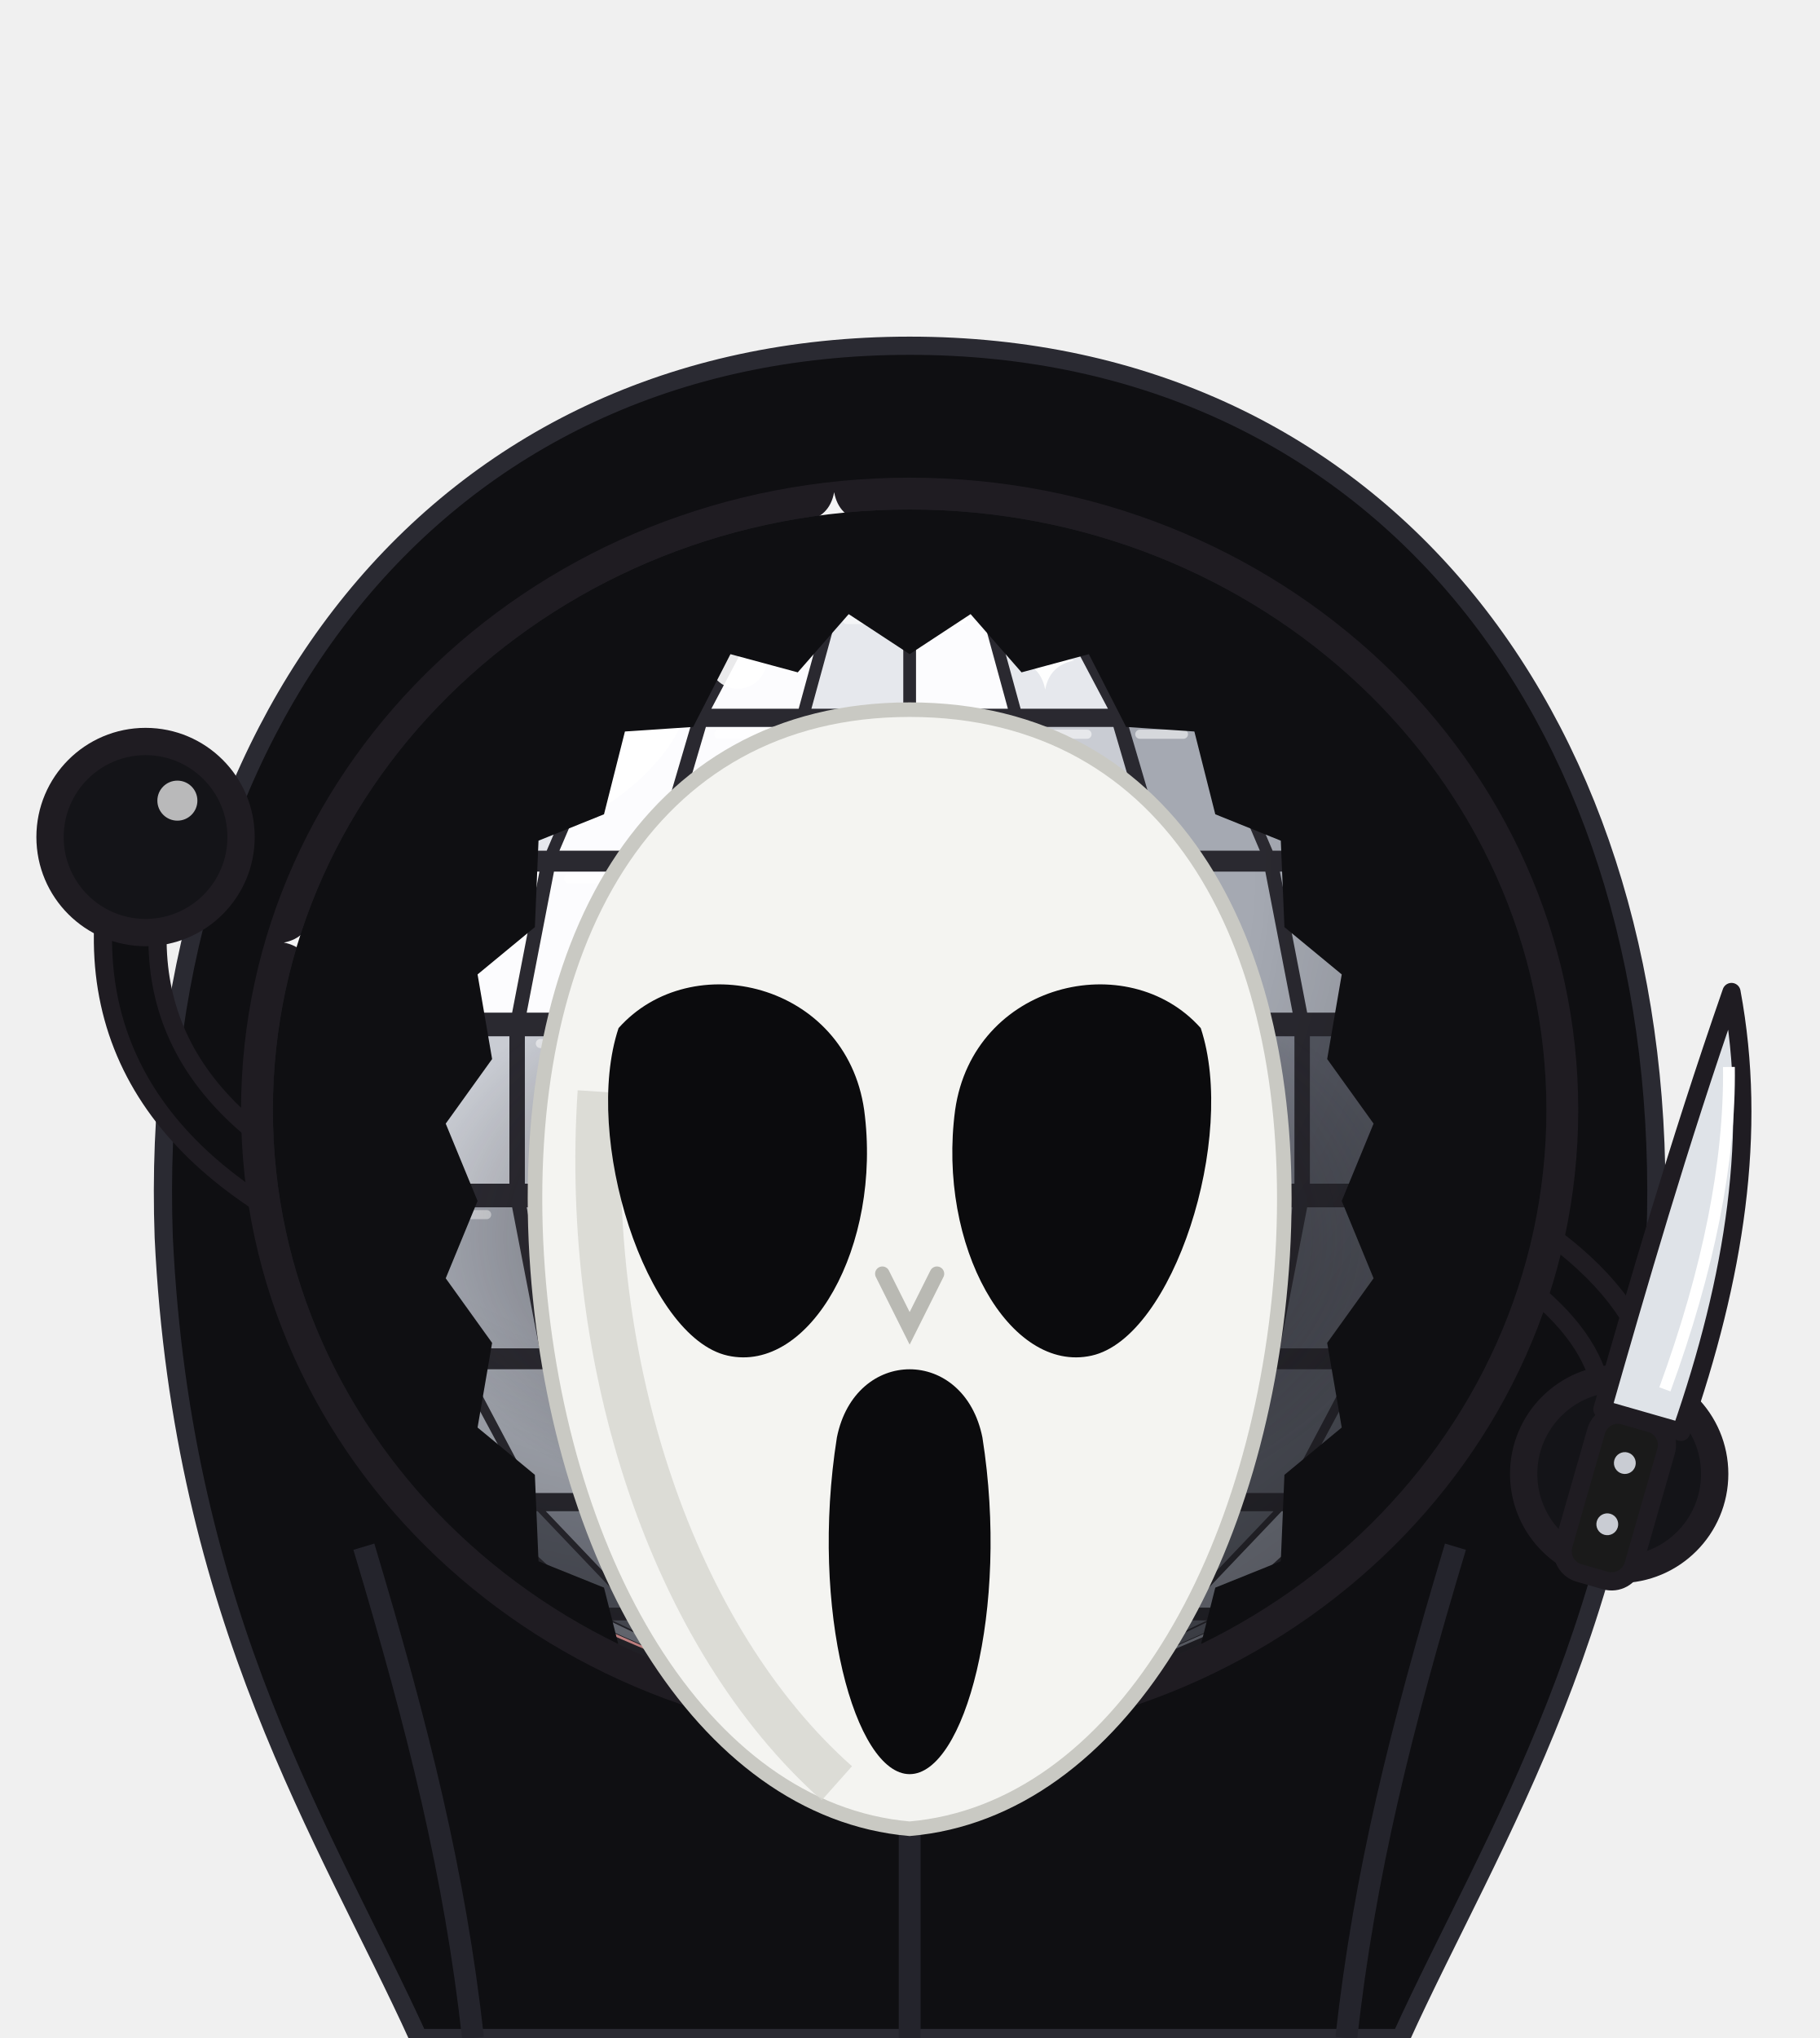
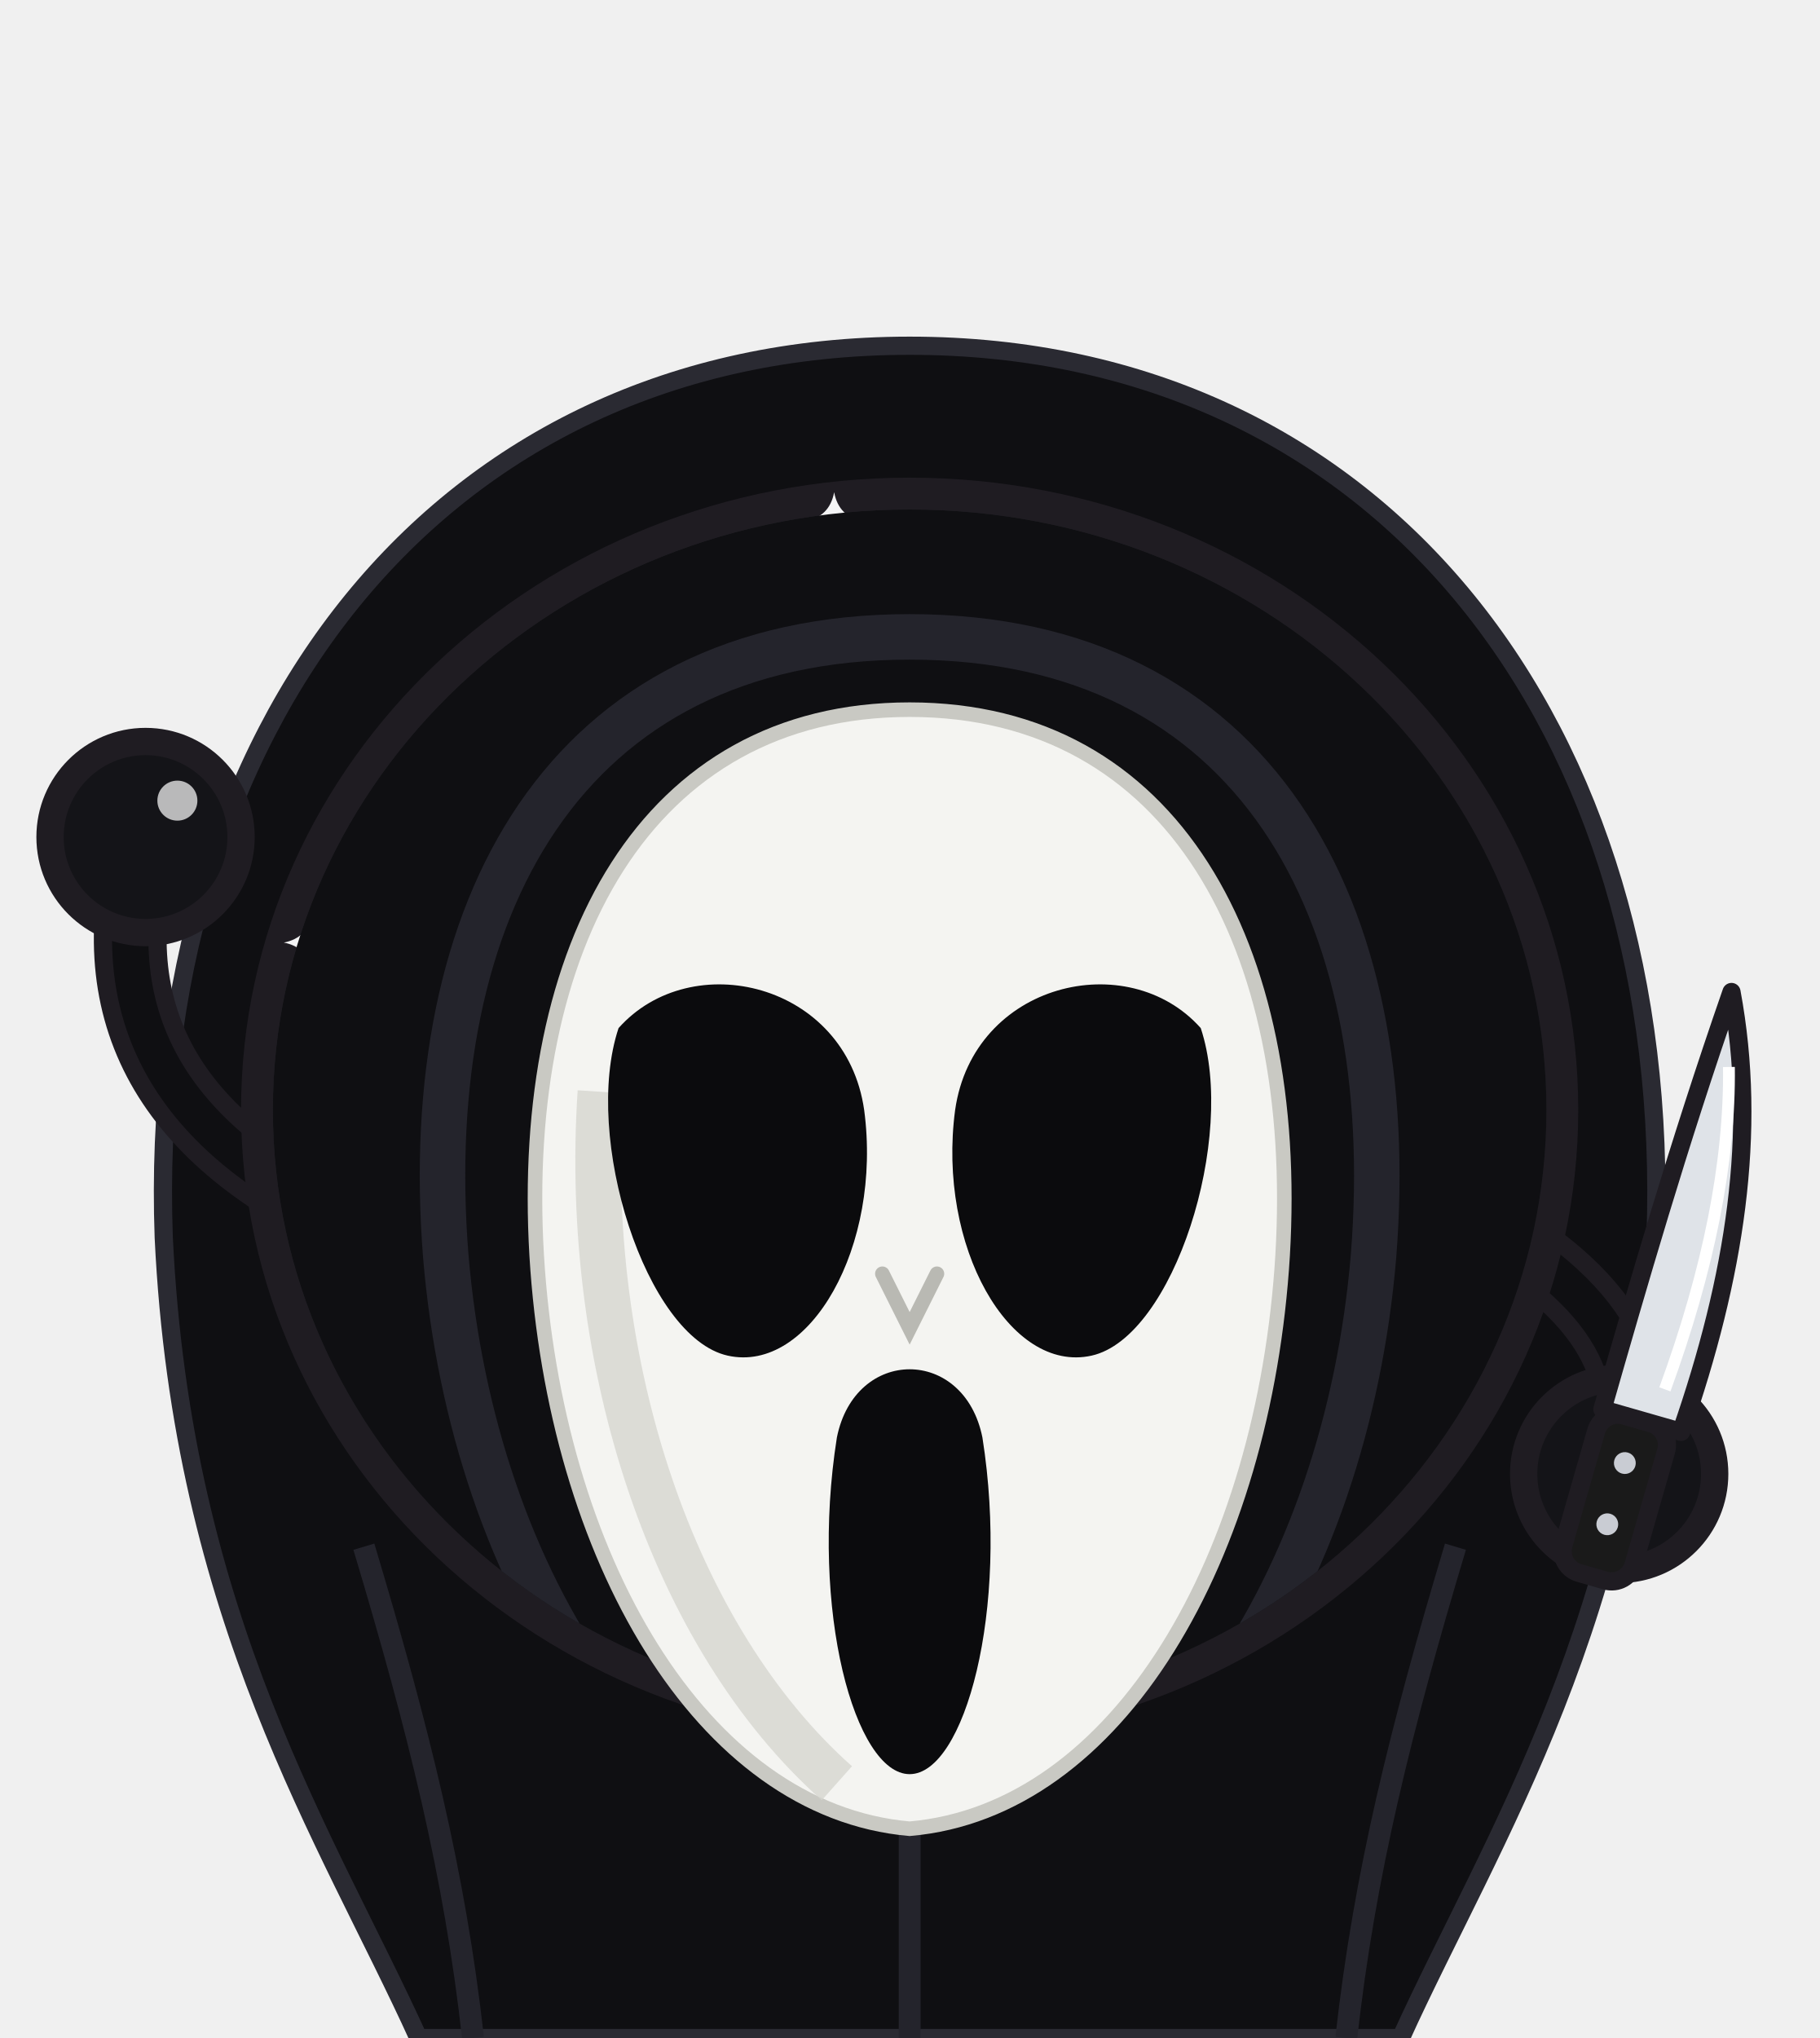
<svg xmlns="http://www.w3.org/2000/svg" viewBox="0 0 200 224" role="img" aria-label="Globinho fantasiado de máscara branca de grito e capuz preto">
  <style>*{transform-box:view-box}.espia{transform-origin:100px 190px;animation:ginga 1s ease-in-out infinite alternate}@keyframes ginga{from{transform:rotate(-8deg)}to{transform:rotate(3deg)}}.braco-esq{animation:tchau .34s ease-in-out infinite alternate}@keyframes tchau{from{transform:rotate(-26deg)}to{transform:rotate(30deg)}}@media (prefers-reduced-motion: reduce){*{animation:none!important}}</style>
  <defs>
    <clipPath id="cH8">
      <ellipse cx="100" cy="122" rx="70" ry="66" />
    </clipPath>
    <radialGradient id="sH8" cx="0.36" cy="0.3" r="0.82">
      <stop offset="0.5" stop-color="#000" stop-opacity="0" />
      <stop offset="1" stop-color="#000" stop-opacity="0.4" />
    </radialGradient>
    <radialGradient id="rH8" cx="0.5" cy="0.5" r="0.5">
      <stop offset="0" stop-color="#1F1C22" stop-opacity="0.5" />
      <stop offset="0.65" stop-color="#1F1C22" stop-opacity="0.26" />
      <stop offset="1" stop-color="#1F1C22" stop-opacity="0" />
    </radialGradient>
    <radialGradient id="iH8" cx="0.5" cy="0.35" r="0.7">
      <stop offset="0" stop-color="#3A2A30" />
      <stop offset="0.7" stop-color="#1F1C22" />
      <stop offset="1" stop-color="#120F14" />
    </radialGradient>
    <linearGradient id="tH8" x1="0" y1="0" x2="1" y2="0">
      <stop offset="0" stop-color="#7C808B" />
      <stop offset="0.35" stop-color="#FCFCFE" />
      <stop offset="1" stop-color="#A5A9B2" />
    </linearGradient>
  </defs>
  <g class="espia">
    <path d="M100,38 C152,38 184,80 182,136 C180,178 164,202 154,224 L46,224 C36,202 20,178 18,136 C16,80 48,38 100,38Z" fill="#0f0f12" stroke="#2a2a32" stroke-width="2" />
    <path d="M40,170 C46,190 50,206 52,224 M160,170 C154,190 150,206 148,224 M100,190 L100,224" stroke="#24242c" stroke-width="2.4" fill="none" />
    <g class="braco braco-esq" style="transform-origin:38px 134px">
      <path d="M38,134 Q8,120 16,92" fill="none" stroke="#1F1C22" stroke-width="8" stroke-linecap="round" />
      <path d="M38,134 Q8,120 16,92" fill="none" stroke="#0f0f12" stroke-width="4" stroke-linecap="round" />
      <circle cx="16" cy="92" r="10.5" fill="#141418" stroke="#1F1C22" stroke-width="3" />
      <circle cx="19.5" cy="88" r="2.2" fill="#fff" opacity=".7" />
    </g>
    <g class="braco braco-dir" style="transform-origin:162px 134px">
      <path d="M162,134 Q184,146 178,162" fill="none" stroke="#1F1C22" stroke-width="8" stroke-linecap="round" />
      <path d="M162,134 Q184,146 178,162" fill="none" stroke="#0f0f12" stroke-width="4" stroke-linecap="round" />
      <circle cx="178" cy="162" r="10.5" fill="#141418" stroke="#1F1C22" stroke-width="3" />
      <circle cx="181.5" cy="158" r="2.2" fill="#fff" opacity=".7" />
    </g>
    <g class="corpo">
      <ellipse cx="100" cy="122" rx="73.5" ry="69.5" fill="#1F1C22" />
      <g class="facetas" clip-path="url(#cH8)">
        <ellipse cx="100" cy="122" rx="70" ry="66" fill="#2A2930" />
        <path d="M98.6,56.2 L98.6,56.2 L82.1,58.5 L81.7,58.5Z" fill="#E6E8ED" />
        <path d="M98.7,56.2 L98.7,56.2 L83.4,58.5 L82.2,58.5Z" fill="#E6E8ED" />
        <path d="M98.8,56.2 L98.8,56.2 L85.6,58.5 L83.6,58.5Z" fill="#E6E8ED" />
        <path d="M99.0,56.2 L99.0,56.2 L88.5,58.5 L85.8,58.5Z" fill="#C9CCD3" />
        <path d="M99.3,56.2 L99.3,56.2 L91.9,58.5 L88.7,58.5Z" fill="#C9CCD3" />
        <path d="M99.5,56.2 L99.5,56.2 L95.8,58.5 L92.2,58.5Z" fill="#E6E8ED" />
        <path d="M99.8,56.2 L99.8,56.2 L99.8,58.5 L96.1,58.5Z" fill="#E6E8ED" />
        <path d="M100.2,56.2 L100.2,56.2 L103.9,58.5 L100.2,58.5Z" fill="#C9CCD3" />
        <path d="M100.5,56.2 L100.5,56.2 L107.8,58.5 L104.2,58.5Z" fill="#E6E8ED" />
        <path d="M100.7,56.2 L100.7,56.2 L111.3,58.5 L108.1,58.5Z" fill="#C9CCD3" />
        <path d="M101.0,56.2 L101.0,56.2 L114.2,58.5 L111.5,58.5Z" fill="#A5A9B2" />
        <path d="M101.2,56.2 L101.2,56.2 L116.4,58.5 L114.4,58.5Z" fill="#C9CCD3" />
        <path d="M101.3,56.2 L101.3,56.2 L117.8,58.5 L116.6,58.5Z" fill="#C9CCD3" />
        <path d="M101.4,56.2 L101.4,56.2 L118.3,58.5 L117.9,58.5Z" fill="#C9CCD3" />
        <path d="M79.1,59.2 L79.5,59.2 L64.3,65.9 L63.5,65.9Z" fill="#E6E8ED" />
        <path d="M79.7,59.2 L80.9,59.2 L66.9,65.9 L64.5,65.9Z" fill="#FCFCFE" />
        <path d="M81.3,59.2 L83.3,59.2 L71.2,65.9 L67.3,65.9Z" fill="#FCFCFE" />
        <path d="M83.9,59.2 L86.6,59.2 L76.9,65.9 L71.7,65.9Z" fill="#E6E8ED" />
        <path d="M87.3,59.2 L90.5,59.2 L83.7,65.9 L77.6,65.9Z" fill="#FCFCFE" />
        <path d="M91.3,59.2 L94.9,59.2 L91.4,65.9 L84.6,65.9Z" fill="#E6E8ED" />
        <path d="M95.8,59.2 L99.6,59.2 L99.6,65.9 L92.3,65.9Z" fill="#E6E8ED" />
        <path d="M100.4,59.2 L104.2,59.2 L107.7,65.9 L100.4,65.9Z" fill="#F4A3A3" />
        <path d="M105.1,59.2 L108.7,59.2 L115.4,65.9 L108.6,65.9Z" fill="#C9CCD3" />
        <path d="M109.5,59.2 L112.7,59.2 L122.4,65.9 L116.3,65.9Z" fill="#F4A3A3" />
        <path d="M113.4,59.2 L116.1,59.2 L128.3,65.9 L123.1,65.9Z" fill="#C9CCD3" />
        <path d="M116.7,59.2 L118.7,59.2 L132.7,65.9 L128.8,65.9Z" fill="#C9CCD3" />
        <path d="M119.1,59.2 L120.3,59.2 L135.5,65.9 L133.1,65.9Z" fill="#C9CCD3" />
        <path d="M120.5,59.2 L120.9,59.2 L136.5,65.9 L135.7,65.9Z" fill="#7C808B" />
        <path d="M61.2,67.3 L62.0,67.3 L49.4,77.9 L48.2,77.9Z" fill="#FCFCFE" />
        <path d="M62.3,67.3 L64.7,67.3 L53.1,77.9 L49.7,77.9Z" fill="#E6E8ED" />
        <path d="M65.3,67.3 L69.2,67.3 L59.1,77.9 L53.7,77.9Z" fill="#FCFCFE" />
        <path d="M70.1,67.3 L75.2,67.3 L67.2,77.9 L60.0,77.9Z" fill="#E6E8ED" />
        <path d="M76.3,67.3 L82.5,67.3 L76.9,77.9 L68.3,77.9Z" fill="#E6E8ED" />
        <path d="M83.8,67.3 L90.7,67.3 L87.8,77.9 L78.2,77.9Z" fill="#FCFCFE" />
        <path d="M92.1,67.3 L99.3,67.3 L99.3,77.9 L89.2,77.9Z" fill="#E6E8ED" />
        <path d="M100.7,67.3 L107.9,67.3 L110.8,77.9 L100.7,77.9Z" fill="#FCFCFE" />
        <path d="M109.3,67.3 L116.2,67.3 L121.8,77.9 L112.2,77.9Z" fill="#E6E8ED" />
        <path d="M117.5,67.3 L123.7,67.3 L131.7,77.9 L123.1,77.9Z" fill="#F4A3A3" />
        <path d="M124.8,67.3 L129.9,67.3 L140.0,77.9 L132.8,77.9Z" fill="#C9CCD3" />
        <path d="M130.8,67.3 L134.7,67.3 L146.3,77.9 L140.9,77.9Z" fill="#7C808B" />
        <path d="M135.3,67.3 L137.7,67.3 L150.3,77.9 L146.9,77.9Z" fill="#7C808B" />
        <path d="M138.0,67.3 L138.8,67.3 L151.8,77.9 L150.6,77.9Z" fill="#555862" />
        <path d="M46.4,79.9 L47.6,79.9 L38.6,93.5 L37.2,93.5Z" fill="#E6E8ED" />
        <path d="M48.0,79.9 L51.4,79.9 L43.0,93.5 L39.0,93.5Z" fill="#FCFCFE" />
        <path d="M52.1,79.9 L57.6,79.9 L50.3,93.5 L43.8,93.5Z" fill="#FCFCFE" />
        <path d="M58.7,79.9 L65.9,79.9 L60.1,93.5 L51.5,93.5Z" fill="#E6E8ED" />
        <path d="M67.3,79.9 L75.9,79.9 L71.9,93.5 L61.5,93.5Z" fill="#FCFCFE" />
        <path d="M77.6,79.9 L87.2,79.9 L85.1,93.5 L73.6,93.5Z" fill="#FCFCFE" />
        <path d="M89.0,79.9 L99.1,79.9 L99.1,93.5 L86.9,93.5Z" fill="#FCFCFE" />
        <path d="M100.9,79.9 L111.0,79.9 L113.1,93.5 L100.9,93.5Z" fill="#C9CCD3" />
        <path d="M112.8,79.9 L122.4,79.9 L126.4,93.5 L114.9,93.5Z" fill="#C9CCD3" />
        <path d="M124.1,79.9 L132.7,79.9 L138.5,93.5 L128.1,93.5Z" fill="#A5A9B2" />
        <path d="M134.1,79.9 L141.3,79.9 L148.5,93.5 L139.9,93.5Z" fill="#A5A9B2" />
        <path d="M142.4,79.9 L147.9,79.9 L156.2,93.5 L149.7,93.5Z" fill="#A5A9B2" />
        <path d="M148.6,79.9 L152.0,79.9 L161.0,93.5 L157.0,93.5Z" fill="#7C808B" />
        <path d="M152.4,79.9 L153.6,79.9 L162.8,93.5 L161.4,93.5Z" fill="#555862" />
        <path d="M36.0,95.8 L37.4,95.8 L32.7,111.3 L31.2,111.3Z" fill="#F4A3A3" />
        <path d="M37.9,95.8 L41.9,95.8 L37.6,111.3 L33.2,111.3Z" fill="#FCFCFE" />
        <path d="M42.8,95.8 L49.4,95.8 L45.6,111.3 L38.5,111.3Z" fill="#E6E8ED" />
        <path d="M50.6,95.8 L59.3,95.8 L56.3,111.3 L46.9,111.3Z" fill="#FCFCFE" />
        <path d="M60.9,95.8 L71.3,95.8 L69.2,111.3 L57.9,111.3Z" fill="#FCFCFE" />
        <path d="M73.2,95.8 L84.8,95.8 L83.7,111.3 L71.1,111.3Z" fill="#E6E8ED" />
        <path d="M86.8,95.8 L99.0,95.8 L99.0,111.3 L85.7,111.3Z" fill="#FCFCFE" />
        <path d="M101.0,95.8 L113.2,95.8 L114.3,111.3 L101.0,111.3Z" fill="#E6E8ED" />
        <path d="M115.2,95.8 L126.8,95.8 L128.9,111.3 L116.3,111.3Z" fill="#C9CCD3" />
        <path d="M128.7,95.8 L139.1,95.8 L142.1,111.3 L130.8,111.3Z" fill="#A5A9B2" />
        <path d="M140.7,95.8 L149.4,95.8 L153.1,111.3 L143.7,111.3Z" fill="#A5A9B2" />
        <path d="M150.6,95.8 L157.2,95.8 L161.5,111.3 L154.4,111.3Z" fill="#7C808B" />
        <path d="M158.1,95.8 L162.1,95.8 L166.8,111.3 L162.4,111.3Z" fill="#7C808B" />
        <path d="M162.6,95.8 L164.0,95.8 L168.8,111.3 L167.3,111.3Z" fill="#7C808B" />
        <path d="M30.8,113.9 L32.3,113.9 L32.3,130.1 L30.8,130.1Z" fill="#A5A9B2" />
        <path d="M32.8,113.9 L37.2,113.9 L37.2,130.1 L32.8,130.1Z" fill="#E6E8ED" />
        <path d="M38.2,113.9 L45.3,113.9 L45.3,130.1 L38.2,130.1Z" fill="#E6E8ED" />
        <path d="M46.6,113.9 L56.0,113.9 L56.0,130.1 L46.6,130.1Z" fill="#C9CCD3" />
        <path d="M57.7,113.9 L69.0,113.9 L69.0,130.1 L57.7,130.1Z" fill="#C9CCD3" />
        <path d="M71.0,113.9 L83.6,113.9 L83.6,130.1 L71.0,130.1Z" fill="#E6E8ED" />
        <path d="M85.7,113.9 L98.9,113.9 L98.9,130.1 L85.7,130.1Z" fill="#E6E8ED" />
        <path d="M101.1,113.9 L114.3,113.9 L114.3,130.1 L101.1,130.1Z" fill="#C9CCD3" />
        <path d="M116.4,113.9 L129.0,113.9 L129.0,130.1 L116.4,130.1Z" fill="#C9CCD3" />
        <path d="M131.0,113.9 L142.3,113.9 L142.3,130.1 L131.0,130.1Z" fill="#7C808B" />
        <path d="M144.0,113.9 L153.4,113.9 L153.4,130.1 L144.0,130.1Z" fill="#555862" />
        <path d="M154.7,113.9 L161.8,113.9 L161.8,130.1 L154.7,130.1Z" fill="#555862" />
        <path d="M162.8,113.9 L167.2,113.9 L167.2,130.1 L162.8,130.1Z" fill="#555862" />
        <path d="M167.7,113.9 L169.2,113.9 L169.2,130.1 L167.7,130.1Z" fill="#555862" />
        <path d="M31.2,132.7 L32.7,132.7 L37.4,148.2 L36.0,148.2Z" fill="#A5A9B2" />
        <path d="M33.2,132.7 L37.6,132.7 L41.9,148.2 L37.9,148.2Z" fill="#F4A3A3" />
        <path d="M38.5,132.7 L45.6,132.7 L49.4,148.2 L42.8,148.2Z" fill="#C9CCD3" />
        <path d="M46.9,132.7 L56.3,132.7 L59.3,148.2 L50.6,148.2Z" fill="#A5A9B2" />
        <path d="M57.9,132.7 L69.2,132.7 L71.3,148.2 L60.9,148.2Z" fill="#C9CCD3" />
        <path d="M71.1,132.7 L83.7,132.7 L84.8,148.2 L73.2,148.2Z" fill="#A5A9B2" />
        <path d="M85.7,132.7 L99.0,132.7 L99.0,148.2 L86.8,148.2Z" fill="#C9CCD3" />
        <path d="M101.0,132.7 L114.3,132.7 L113.2,148.2 L101.0,148.2Z" fill="#7C808B" />
        <path d="M116.3,132.7 L128.9,132.7 L126.8,148.2 L115.2,148.2Z" fill="#A5A9B2" />
        <path d="M130.8,132.7 L142.1,132.7 L139.1,148.2 L128.7,148.2Z" fill="#555862" />
        <path d="M143.7,132.7 L153.1,132.7 L149.4,148.2 L140.7,148.2Z" fill="#555862" />
        <path d="M154.4,132.7 L161.5,132.7 L157.2,148.2 L150.6,148.2Z" fill="#555862" />
        <path d="M162.4,132.7 L166.8,132.7 L162.1,148.2 L158.1,148.2Z" fill="#555862" />
        <path d="M167.3,132.7 L168.8,132.7 L164.0,148.2 L162.6,148.2Z" fill="#7C808B" />
        <path d="M37.2,150.5 L38.6,150.5 L47.6,164.1 L46.4,164.1Z" fill="#7C808B" />
        <path d="M39.0,150.5 L43.0,150.5 L51.4,164.1 L48.0,164.1Z" fill="#A5A9B2" />
        <path d="M43.8,150.5 L50.3,150.5 L57.6,164.1 L52.1,164.1Z" fill="#A5A9B2" />
        <path d="M51.5,150.5 L60.1,150.5 L65.9,164.1 L58.7,164.1Z" fill="#A5A9B2" />
        <path d="M61.5,150.5 L71.9,150.5 L75.9,164.1 L67.3,164.1Z" fill="#7C808B" />
        <path d="M73.6,150.5 L85.1,150.5 L87.2,164.1 L77.6,164.1Z" fill="#7C808B" />
        <path d="M86.9,150.5 L99.1,150.5 L99.1,164.1 L89.0,164.1Z" fill="#7C808B" />
        <path d="M100.9,150.5 L113.1,150.5 L111.0,164.1 L100.9,164.1Z" fill="#7C808B" />
        <path d="M114.9,150.5 L126.4,150.5 L122.4,164.1 L112.8,164.1Z" fill="#555862" />
        <path d="M128.1,150.5 L138.5,150.5 L132.7,164.1 L124.1,164.1Z" fill="#7C808B" />
        <path d="M139.9,150.5 L148.5,150.5 L141.3,164.1 L134.1,164.1Z" fill="#555862" />
        <path d="M149.7,150.5 L156.2,150.5 L147.9,164.1 L142.4,164.1Z" fill="#555862" />
        <path d="M157.0,150.5 L161.0,150.5 L152.0,164.1 L148.6,164.1Z" fill="#7C808B" />
        <path d="M161.4,150.5 L162.8,150.5 L153.6,164.1 L152.4,164.1Z" fill="#7C808B" />
        <path d="M48.2,166.1 L49.4,166.1 L62.0,176.7 L61.2,176.7Z" fill="#555862" />
        <path d="M49.7,166.1 L53.1,166.1 L64.7,176.7 L62.3,176.7Z" fill="#555862" />
        <path d="M53.7,166.1 L59.1,166.1 L69.2,176.7 L65.3,176.7Z" fill="#555862" />
        <path d="M60.0,166.1 L67.2,166.1 L75.2,176.7 L70.1,176.7Z" fill="#7C808B" />
        <path d="M68.3,166.1 L76.9,166.1 L82.5,176.7 L76.3,176.7Z" fill="#7C808B" />
        <path d="M78.2,166.1 L87.8,166.1 L90.7,176.7 L83.8,176.7Z" fill="#7C808B" />
        <path d="M89.2,166.1 L99.3,166.1 L99.3,176.7 L92.1,176.7Z" fill="#7C808B" />
        <path d="M100.7,166.1 L110.8,166.1 L107.9,176.7 L100.7,176.7Z" fill="#7C808B" />
        <path d="M112.2,166.1 L121.8,166.1 L116.2,176.7 L109.3,176.7Z" fill="#555862" />
        <path d="M123.1,166.1 L131.7,166.1 L123.7,176.7 L117.5,176.7Z" fill="#555862" />
        <path d="M132.8,166.1 L140.0,166.1 L129.9,176.7 L124.8,176.7Z" fill="#555862" />
        <path d="M140.9,166.1 L146.3,166.1 L134.7,176.7 L130.8,176.7Z" fill="#7C808B" />
        <path d="M146.9,166.1 L150.3,166.1 L137.7,176.7 L135.3,176.7Z" fill="#7C808B" />
        <path d="M150.6,166.1 L151.8,166.1 L138.8,176.7 L138.0,176.7Z" fill="#7C808B" />
        <path d="M63.5,178.1 L64.3,178.1 L79.5,184.8 L79.1,184.8Z" fill="#F4A3A3" />
        <path d="M64.5,178.1 L66.9,178.1 L80.9,184.8 L79.7,184.8Z" fill="#7C808B" />
        <path d="M67.3,178.1 L71.2,178.1 L83.3,184.8 L81.3,184.8Z" fill="#555862" />
        <path d="M71.7,178.1 L76.9,178.1 L86.6,184.8 L83.9,184.8Z" fill="#7C808B" />
        <path d="M77.6,178.1 L83.7,178.1 L90.5,184.8 L87.3,184.8Z" fill="#7C808B" />
        <path d="M84.6,178.1 L91.4,178.1 L94.9,184.8 L91.3,184.8Z" fill="#555862" />
        <path d="M92.3,178.1 L99.6,178.1 L99.6,184.8 L95.8,184.8Z" fill="#F4A3A3" />
        <path d="M100.4,178.1 L107.7,178.1 L104.2,184.8 L100.4,184.8Z" fill="#555862" />
        <path d="M108.6,178.1 L115.4,178.1 L108.7,184.8 L105.1,184.8Z" fill="#555862" />
        <path d="M116.3,178.1 L122.4,178.1 L112.7,184.8 L109.5,184.8Z" fill="#7C808B" />
        <path d="M123.1,178.1 L128.3,178.1 L116.1,184.8 L113.4,184.8Z" fill="#7C808B" />
        <path d="M128.8,178.1 L132.7,178.1 L118.7,184.8 L116.7,184.8Z" fill="#555862" />
        <path d="M133.1,178.1 L135.5,178.1 L120.3,184.8 L119.1,184.8Z" fill="#555862" />
        <path d="M135.7,178.1 L136.5,178.1 L120.9,184.8 L120.5,184.8Z" fill="#7C808B" />
        <path d="M81.7,185.5 L82.1,185.5 L98.6,187.8 L98.6,187.8Z" fill="#555862" />
        <path d="M82.2,185.5 L83.4,185.5 L98.7,187.8 L98.7,187.8Z" fill="#7C808B" />
        <path d="M83.6,185.5 L85.6,185.5 L98.8,187.8 L98.8,187.8Z" fill="#555862" />
        <path d="M85.8,185.5 L88.5,185.5 L99.0,187.8 L99.0,187.8Z" fill="#7C808B" />
        <path d="M88.7,185.5 L91.9,185.5 L99.3,187.8 L99.3,187.8Z" fill="#7C808B" />
        <path d="M92.2,185.5 L95.8,185.5 L99.5,187.8 L99.5,187.8Z" fill="#555862" />
        <path d="M96.1,185.5 L99.8,185.5 L99.8,187.8 L99.8,187.8Z" fill="#555862" />
        <path d="M100.2,185.5 L103.9,185.5 L100.2,187.8 L100.2,187.8Z" fill="#7C808B" />
        <path d="M104.2,185.5 L107.8,185.5 L100.5,187.8 L100.5,187.8Z" fill="#555862" />
        <path d="M108.1,185.5 L111.3,185.5 L100.7,187.8 L100.7,187.8Z" fill="#555862" />
        <path d="M111.5,185.5 L114.2,185.5 L101.0,187.8 L101.0,187.8Z" fill="#7C808B" />
        <path d="M114.4,185.5 L116.4,185.5 L101.2,187.8 L101.2,187.8Z" fill="#7C808B" />
        <path d="M116.6,185.5 L117.8,185.5 L101.3,187.8 L101.3,187.8Z" fill="#555862" />
        <path d="M117.9,185.5 L118.3,185.5 L101.4,187.8 L101.4,187.8Z" fill="#555862" />
        <path d="M98.6,57.0 L98.6,57.0 M98.7,57.0 L98.7,57.0 M98.8,57.0 L98.8,57.0 M99.0,57.0 L99.0,57.0 M99.3,57.0 L99.3,57.0 M99.5,57.0 L99.5,57.0 M99.8,57.0 L99.8,57.0 M100.2,57.0 L100.2,57.0 M100.5,57.0 L100.5,57.0 M100.7,57.0 L100.7,57.0 M101.0,57.0 L101.0,57.0 M101.2,57.0 L101.2,57.0 M101.3,57.0 L101.3,57.0 M101.4,57.0 L101.4,57.0 M79.1,60.0 L79.4,60.0 M79.9,60.0 L80.6,60.0 M81.6,60.0 L82.7,60.0 M84.3,60.0 L85.8,60.0 M87.8,60.0 L89.5,60.0 M91.9,60.0 L93.8,60.0 M96.3,60.0 L98.4,60.0 M105.6,60.0 L107.6,60.0 M113.8,60.0 L115.3,60.0 M117.0,60.0 L118.1,60.0 M61.3,68.1 L61.8,68.1 M62.7,68.1 L64.0,68.1 M65.9,68.1 L68.0,68.1 M70.9,68.1 L73.7,68.1 M77.3,68.1 L80.7,68.1 M84.8,68.1 L88.6,68.1 M93.1,68.1 L97.1,68.1 M101.8,68.1 L105.8,68.1 M110.4,68.1 L114.1,68.1 M125.5,68.1 L128.4,68.1 M46.6,80.7 L47.2,80.7 M48.5,80.7 L50.3,80.7 M53.0,80.7 L55.9,80.7 M59.8,80.7 L63.7,80.7 M68.6,80.7 L73.4,80.7 M79.0,80.7 L84.3,80.7 M90.5,80.7 L96.1,80.7 M102.4,80.7 L108.0,80.7 M114.2,80.7 L119.5,80.7 M125.3,80.7 L130.1,80.7 M38.5,96.6 L40.7,96.6 M43.8,96.6 L47.4,96.6 M51.9,96.6 L56.7,96.6 M62.5,96.6 L68.2,96.6 M74.9,96.6 L81.3,96.6 M88.6,96.6 L95.3,96.6 M102.9,96.6 L109.6,96.6 M117.0,96.6 L123.3,96.6 M31.1,114.7 L31.9,114.7 M33.5,114.7 L35.9,114.7 M39.2,114.7 L43.1,114.7 M48.0,114.7 L53.2,114.7 M59.4,114.7 L65.6,114.7 M72.9,114.7 L79.8,114.7 M87.7,114.7 L94.9,114.7 M103.1,114.7 L110.4,114.7 M39.5,133.5 L43.5,133.5 M48.3,133.5 L53.5,133.5 M59.6,133.5 L65.8,133.5 M73.0,133.5 L79.9,133.5" fill="none" stroke="#fff" stroke-width="1" stroke-linecap="round" opacity="0.55" />
      </g>
      <ellipse cx="100" cy="122" rx="70" ry="66" fill="url(#sH8)" />
      <path d="M143.4,74.48 A67,63 0 0 1 161.6,148.4" fill="none" stroke="#F6E7DA" stroke-width="2.4" stroke-linecap="round" opacity="0.55" />
      <ellipse class="reflexo" cx="65.0" cy="82.4" rx="12.6" ry="5.94" fill="#fff" opacity="0.92" transform="rotate(-38 65.0 82.4)" />
      <circle cx="81.1" cy="72.5" r="3.2" fill="#fff" opacity="0.9" />
      <g class="cintilas">
        <path class="cintila" d="M91.7,54.1 Q92.2,56.8 94.9,57.3 Q92.2,57.8 91.7,60.5 Q91.2,57.8 88.5,57.3 Q91.2,56.8 91.7,54.1Z" fill="#FFFFFF" opacity="0.95" />
        <path class="cintila" d="M103.2,59.4 Q103.7,62.1 106.4,62.6 Q103.7,63.1 103.2,65.8 Q102.7,63.1 100.0,62.6 Q102.7,62.1 103.2,59.4Z" fill="#FFFFFF" opacity="0.95" />
        <path class="cintila" d="M114.9,69.4 Q115.4,72.1 118.1,72.6 Q115.4,73.1 114.9,75.8 Q114.4,73.1 111.7,72.6 Q114.4,72.1 114.9,69.4Z" fill="#FFFFFF" opacity="0.95" />
        <path class="cintila" d="M34.4,100.4 Q34.9,103.1 37.6,103.6 Q34.9,104.1 34.4,106.8 Q33.8,104.1 31.2,103.6 Q33.8,103.1 34.4,100.4Z" fill="#FFFFFF" opacity="0.95" />
      </g>
    </g>
    <ellipse cx="100" cy="136" rx="56.0" ry="34.32" fill="url(#rH8)" />
    <g clip-path="url(#cH8)">
-       <path d="M20,40 L180,40 L180,210 L20,210Z M147.5,132.0 L151.0,140.5 L145.9,147.6 L147.5,156.9 L141.2,162.1 L140.8,171.6 L133.6,174.5 L131.3,183.6 L123.8,184.1 L119.7,192.1 L112.3,190.1 L106.7,196.5 L100.0,192.1 L93.3,196.5 L87.7,190.1 L80.3,192.1 L76.2,184.1 L68.7,183.6 L66.4,174.5 L59.2,171.6 L58.8,162.1 L52.5,156.9 L54.1,147.6 L49.0,140.5 L52.5,132.0 L49.0,123.5 L54.1,116.4 L52.5,107.1 L58.8,101.9 L59.2,92.4 L66.4,89.5 L68.7,80.4 L76.2,79.9 L80.3,71.9 L87.7,73.9 L93.3,67.5 L100.0,71.9 L106.7,67.5 L112.3,73.9 L119.7,71.9 L123.8,79.9 L131.3,80.4 L133.6,89.5 L140.8,92.4 L141.2,101.9 L147.5,107.1 L145.9,116.4 L151.0,123.5Z" fill="#0f0f12" fill-rule="evenodd" />
+       <rect x="20" y="40" width="160" height="170" fill="#0f0f12" />
+       <path d="M100,70 C138,70 154,100 151,138 C148,174 128,205 100,207 C72,205 52,174 49,138 C46,100 62,70 100,70Z" fill="none" stroke="#24242c" stroke-width="5" />
      <path d="M60,60 C74,52 126,52 140,60" stroke="#26262e" stroke-width="2.4" fill="none" />
    </g>
    <path d="M100,78 C129,78 143,104 141,138 C139,171 123,199 100,201 C77,199 61,171 59,138 C57,104 71,78 100,78Z" fill="#f4f4f1" stroke="#c9c9c3" stroke-width="1.6" />
    <path d="M66,120 C64,150 74,180 92,196" stroke="#d6d6d0" stroke-width="5" fill="none" opacity=".8" />
    <path d="M68,113 C76,104 93,108 95,122 C97,137 89,151 80,149 C71,147 64,125 68,113Z" fill="#0b0b0d" />
    <path d="M132,113 C124,104 107,108 105,122 C103,137 111,151 120,149 C129,147 136,125 132,113Z" fill="#0b0b0d" />
    <path d="M97,140 L100,146 L103,140" stroke="#b9b9b3" stroke-width="1.6" fill="none" stroke-linecap="round" />
    <path d="M92,158 C94,148 106,148 108,158 C111,177 106,195 100,195 C94,195 89,177 92,158Z" fill="#0b0b0d" />
    <g transform="translate(180 156) rotate(16)">
      <rect x="-4" y="0" width="8" height="18" rx="2.5" fill="#1a1a1a" stroke="#1F1C22" stroke-width="2" />
      <circle cx="0" cy="5" r="1.2" fill="#c9ccd3" />
      <circle cx="0" cy="12" r="1.2" fill="#c9ccd3" />
      <path d="M-4,0 L5,0 C6,-18 4,-34 -3,-48 C-4,-30 -4,-14 -4,0Z" fill="#dfe3e8" stroke="#1F1C22" stroke-width="2" stroke-linejoin="round" />
      <path d="M2,-4 C3,-18 2,-30 -1,-40" stroke="#fff" stroke-width="1.3" fill="none" />
    </g>
  </g>
</svg>
